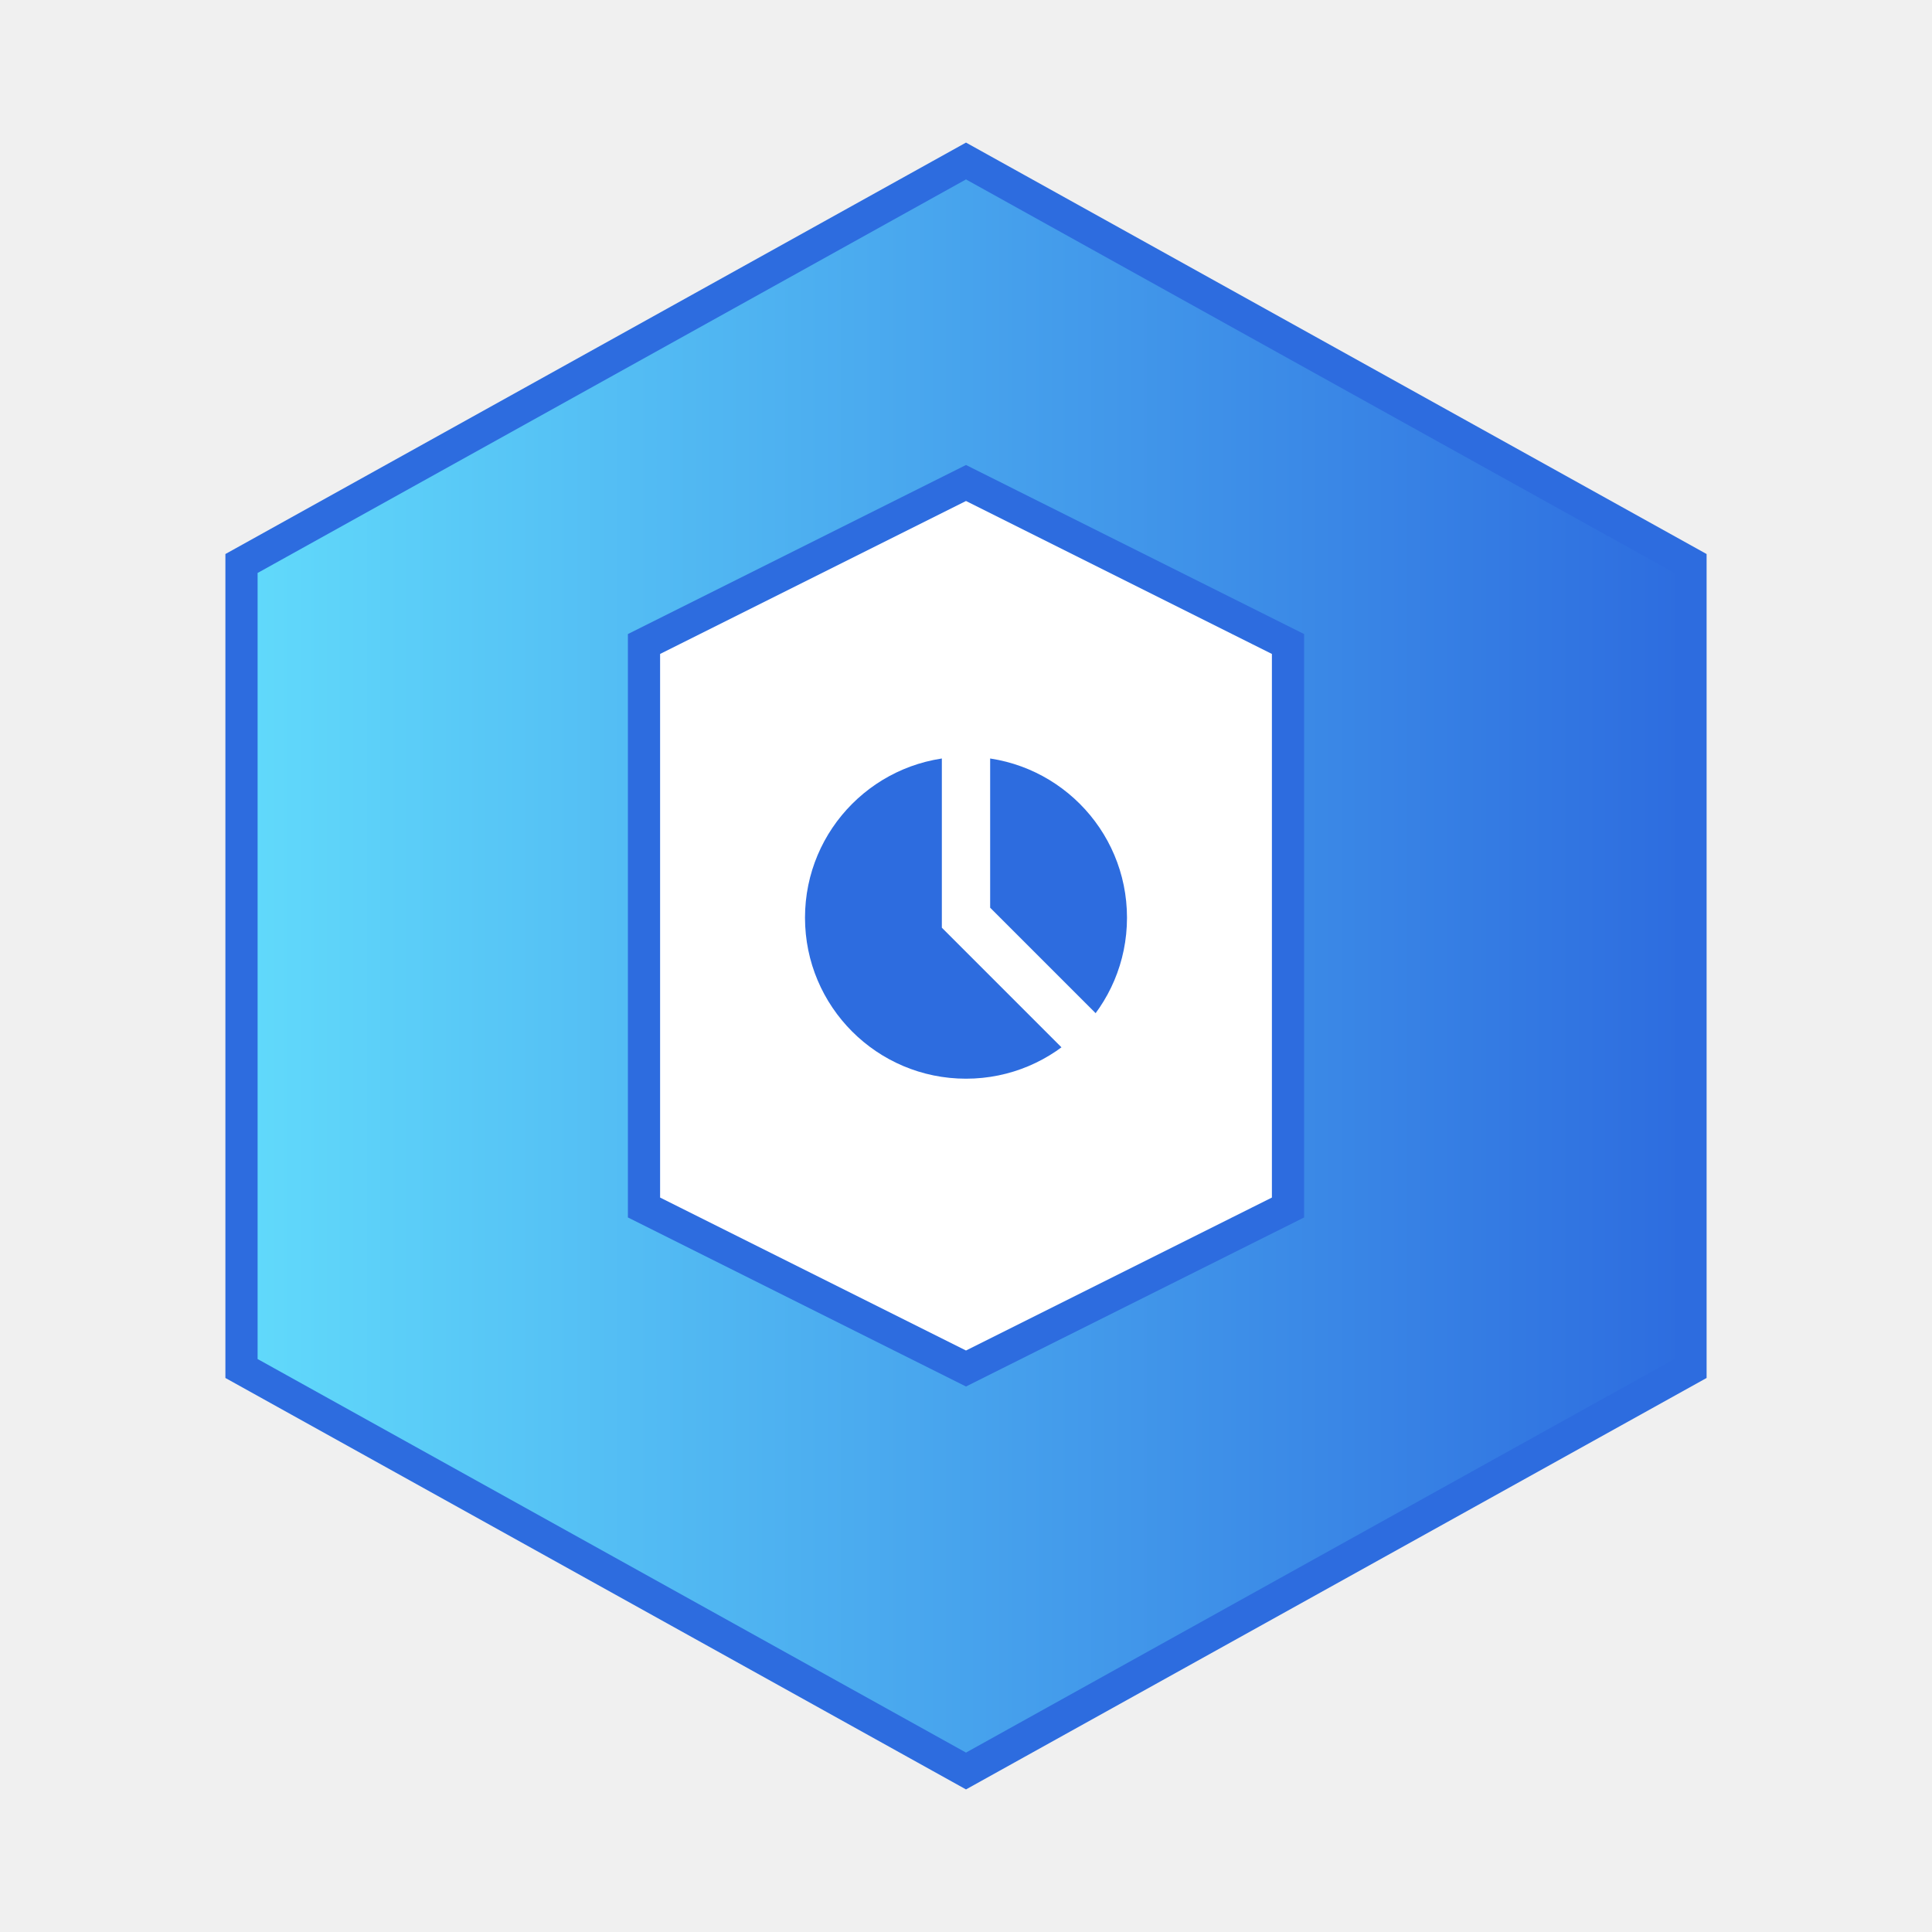
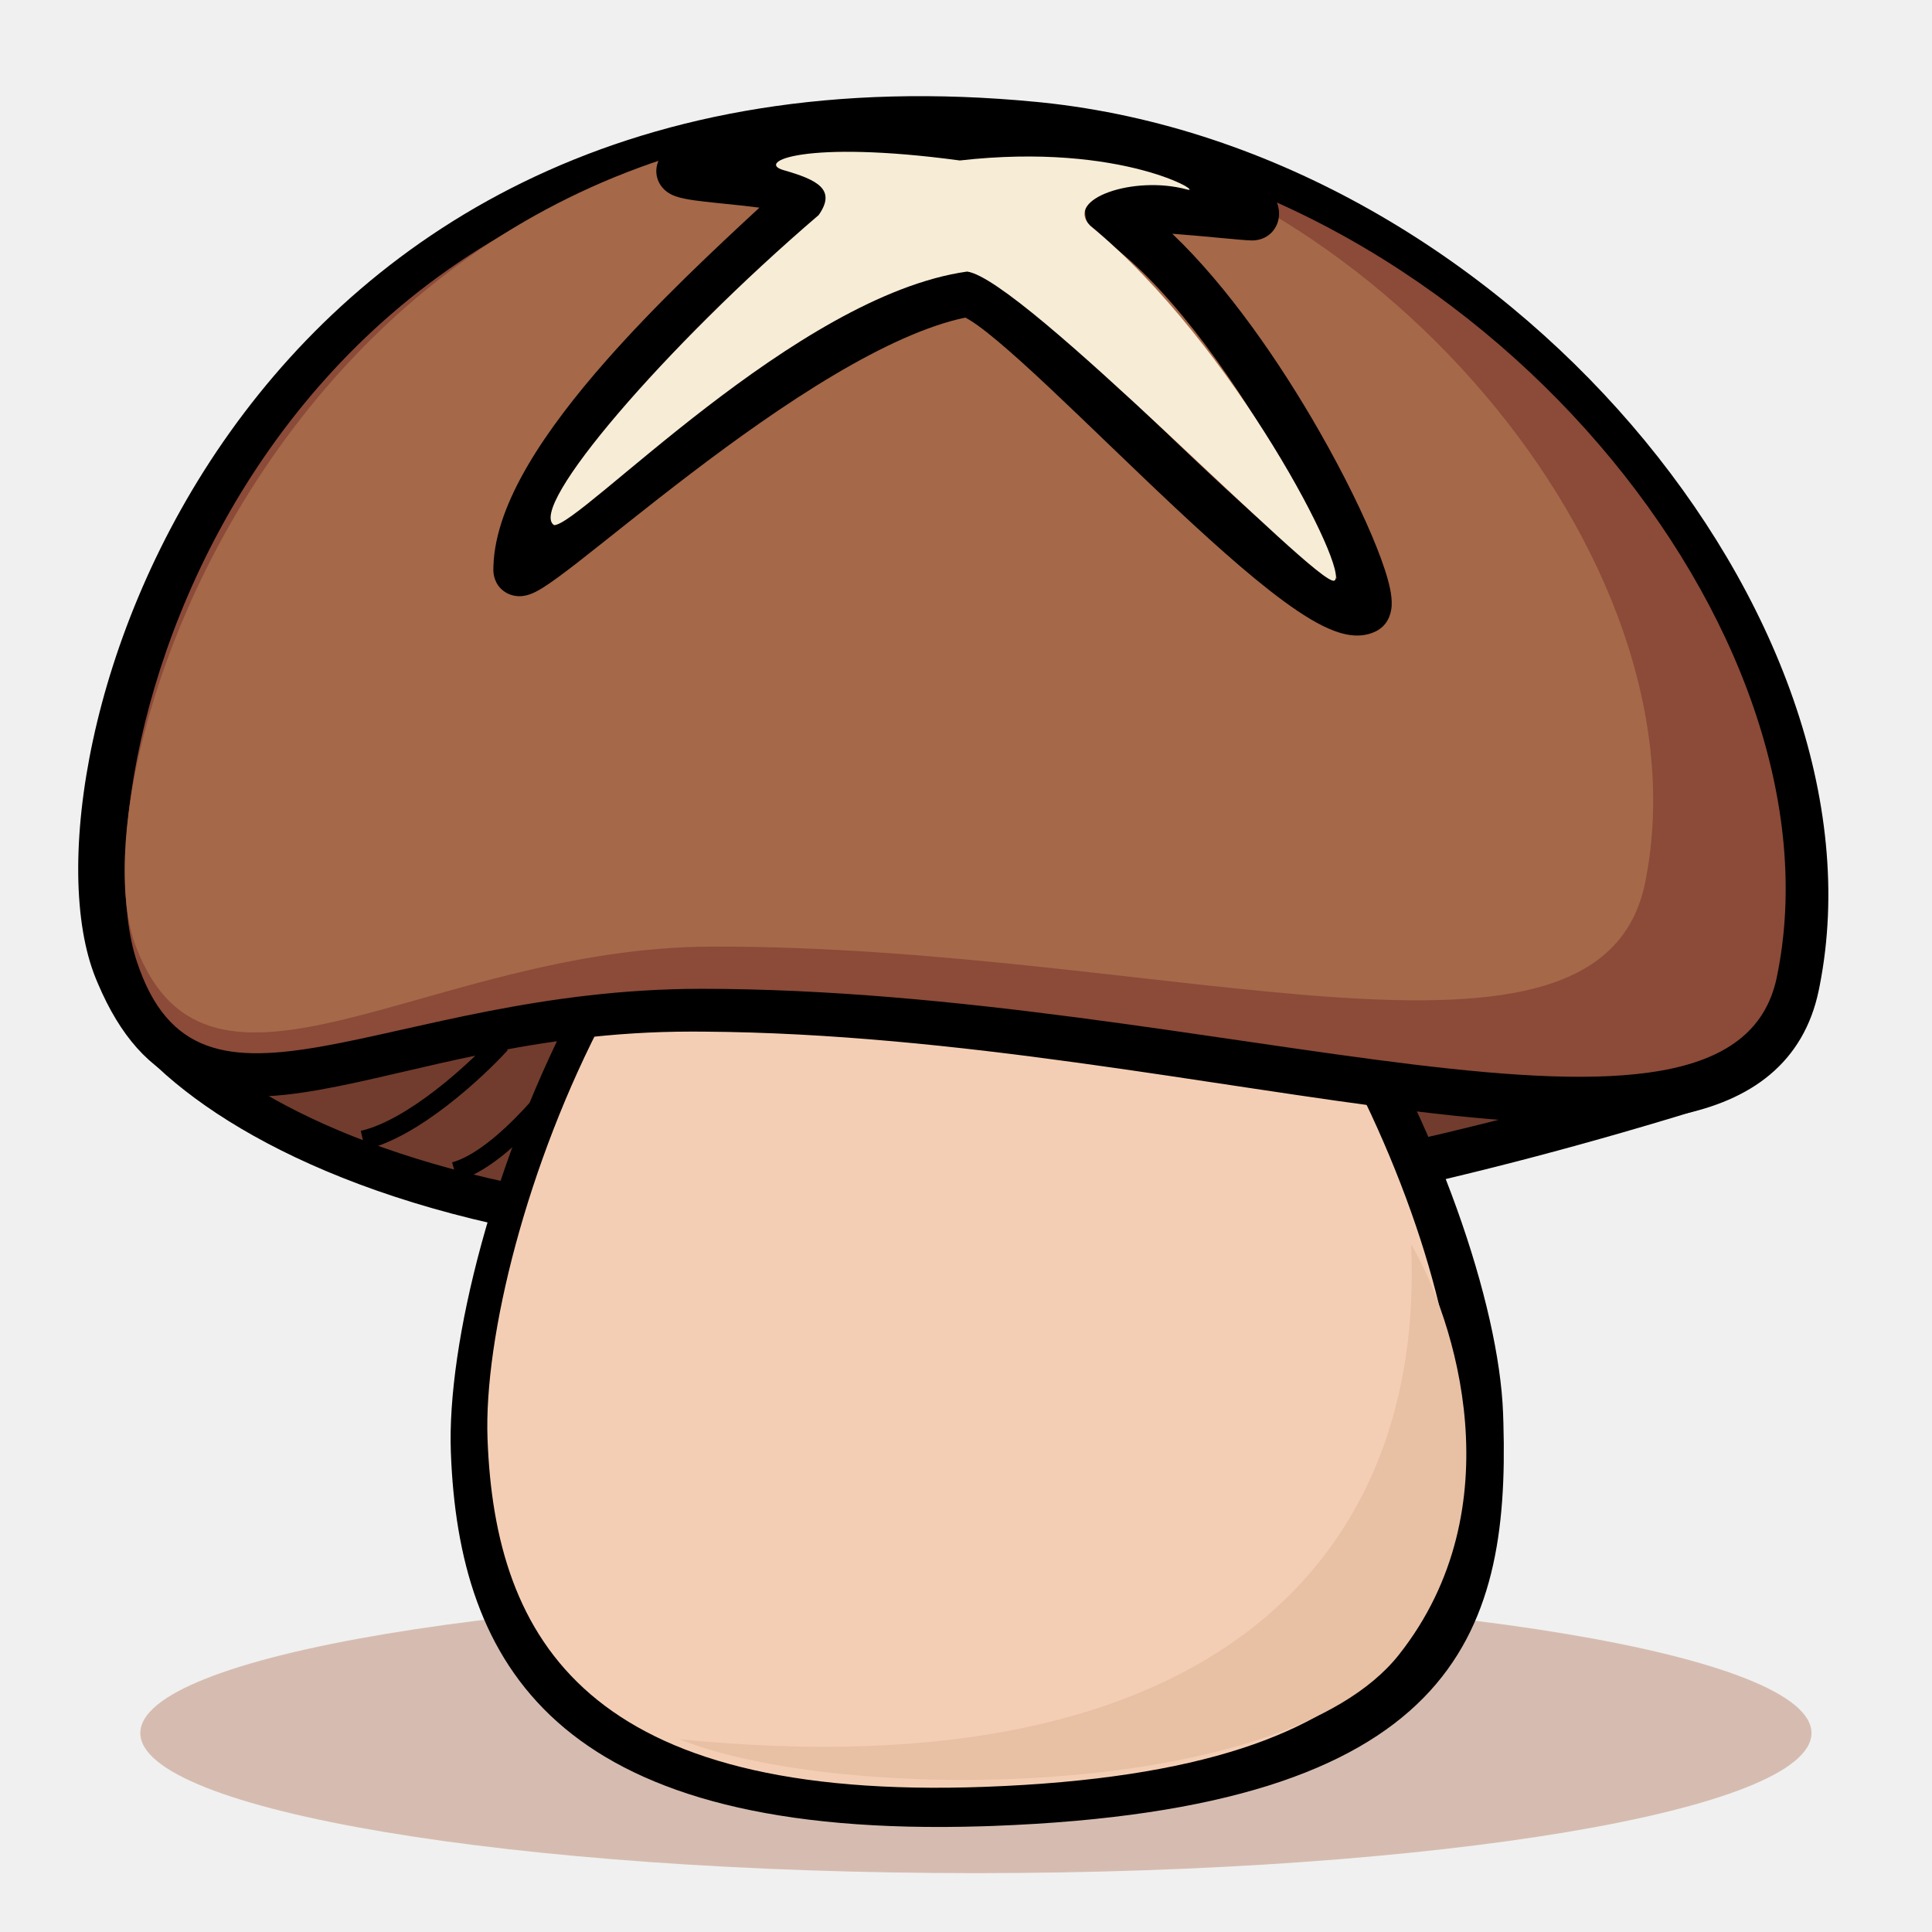
- <svg xmlns="http://www.w3.org/2000/svg" width="120" height="120" viewBox="0 0 120 120" fill="none">
-   <path d="M60 10L105 35V85L60 110L15 85V35L60 10Z" fill="url(#paint0_linear)" stroke="#2D6CDF" stroke-width="2" />
-   <path d="M60 30L80 40V75L60 85L40 75V40L60 30Z" fill="white" stroke="#2D6CDF" stroke-width="2" />
-   <circle cx="60" cy="57" r="10" fill="#2D6CDF" />
-   <path d="M60 43V57L68 65" stroke="white" stroke-width="3" stroke-linecap="round" />
-   <defs>
-     <linearGradient id="paint0_linear" x1="15" y1="60" x2="105" y2="60" gradientUnits="userSpaceOnUse">
-       <stop stop-color="#61DAFB" />
-       <stop offset="1" stop-color="#2D6CDF" />
-     </linearGradient>
-   </defs>
+ <svg xmlns="http://www.w3.org/2000/svg" t="1766107652078" class="icon" viewBox="0 0 1024 1024" version="1.1" p-id="1532" width="200" height="200">
+   <path d="M960.123 918.559c0 41.001-198.285 74.24-442.88 74.24-244.598 0-442.88-33.239-442.88-74.24s198.282-74.24 442.88-74.24c244.595 0 442.88 33.239 442.88 74.24z" fill="#D6BCB0" p-id="1533" />
+   <path d="M88.379 533.571c28.792 35.407 103.624 82.406 236.273 100.416 132.237 17.953 320.929 6.892 575.585-72.561l7.624 24.44c-257.341 80.292-449.879 92.058-586.655 73.487-136.364-18.514-218.332-67.387-252.687-109.632l19.86-16.151z" fill="#000000" p-id="1534" />
+   <path d="M92.733 542.118c59.443 69.138 298.826 171.858 780.8 29.632-136.156-41.027-482.939-104.392-780.8-29.632z" fill="#713C2D" p-id="1535" />
+   <path d="M771.075 749.916c-1.915-51.635-32.346-144.079-83.31-223.258-51.763-80.417-117.297-136.01-184.681-133.512-67.313 2.499-127.99 62.682-173.082 146.678-44.38 82.678-67.377 177.147-65.457 228.892 2.012 54.257 15.48 97.339 50.248 126.871 35.474 30.129 98.447 50.775 210.429 46.62l0.95 25.582-5.34 0.179c-221.151 6.787-275.919-81.213-281.633-192.924l-0.238-5.381c-4.273-115.149 99.177-396.012 263.173-402.099l1.917-0.059c163.059-3.901 288.351 266.762 292.608 381.46l0.177 5.384c3.22 112.696-26.038 204.36-270.664 213.44l-0.95-25.582c122.383-4.544 182.418-30.057 212.401-61.711 29.463-31.104 35.551-74.028 33.452-130.58z" fill="#000000" p-id="1536" />
+   <path d="M770.611 743.557c3.976 107.146-20.091 195.021-248.333 203.492-210.501 7.811-259.904-77.335-263.882-184.481-3.976-107.149 90.913-368.445 241.533-374.034 150.62-5.591 266.706 247.875 270.682 355.023z" fill="#F4CEB4" p-id="1537" />
+   <path d="M360.041 921.807c286.72 28.672 395.52-99.84 387.84-262.4 23.468 40.105 55.04 139.776-6.4 217.6s-295.68 79.36-381.44 44.8z" fill="#E8C0A4" p-id="1538" />
+   <path d="M121.887 229.056c76.687-107.571 212.897-195.85 427.558-175.03l2.921 0.292c123.666 12.897 235.878 81.882 312.435 170.924 76.347 88.796 118.986 199.729 99.607 297.51l-0.468 2.307c-3.891 18.647-12.644 33.467-25.841 44.534-12.982 10.888-29.514 17.518-48.115 21.332-36.841 7.557-85.187 4.695-139.438-1.887-108.324-13.14-243.208-41.372-377.692-42.253l-6.405-0.02c-84.316 0-145.969 21.788-197.251 30.876-24.901 4.411-48.504 5.939-69.24-2.565-20.767-8.517-36.26-26.002-48.072-53.793l-1.132-2.721c-11.855-29.14-12.434-75.453-1.441-126.395 11.11-51.479 34.424-109.594 72.573-163.11z m425.088-149.55C341.796 59.607 214.323 143.488 142.733 243.917 106.742 294.4 84.767 349.251 74.34 397.565c-10.542 48.852-8.899 89.162 0.128 111.347l0.975 2.355c10.158 23.908 21.709 34.988 34.227 40.12 13.622 5.586 31.027 5.304 55.06 1.044 46.587-8.253 114.516-31.268 201.718-31.268l6.502 0.02c136.52 0.896 275.412 29.668 380.68 42.437 54.244 6.579 98.862 8.858 131.213 2.222 15.995-3.279 28.114-8.579 36.805-15.867 8.479-7.109 14.426-16.712 17.229-30.147l0.42-2.061c17.313-87.404-20.6-190.577-93.906-275.84-73.098-85.018-179.635-150.042-295.675-162.15l-2.742-0.274z" fill="#000000" p-id="1539" />
+   <path d="M941.714 518.093c37.988-182.075-157.724-422.682-394.309-445.629C136.824 32.64 38.625 406.636 72.517 509.576c33.016 100.28 131.52 14.52 299.256 14.52 269.133 0 545.987 108.8 569.94-6.003z" fill="#8C4A38" p-id="1540" />
+   <path d="M872.049 467.405c34.532-173.466-151.04-382.82-334.349-401.18C161.649 28.557 35.684 406.246 72.051 501.732c38.912 102.159 154.655 0.428 305.08 0 241.354-0.686 471.475 83.433 494.917-34.327z" fill="#A56849" p-id="1541" />
+   <path d="M309.053 557.376c-6.533 10.02-11.274 24.023-24.315 37.891-12.833 13.647-28.073 26.673-42.35 30.669l-2.76-9.859c11.323-3.172 24.886-14.254 37.65-27.825 12.559-13.356 23.578-28.278 29.842-37.883l1.933 7.007z m-39.941-0.76c-6.792 7.45-18.593 18.924-32.113 29.343-13.399 10.327-29.053 20.068-43.479 23.398l-2.304-9.981c12.198-2.813 26.412-11.418 39.529-21.53 12.997-10.017 24.366-21.071 30.802-28.129l7.565 6.899zM431.281 58.452c29.448-1.669 60.119 0.151 80.02 2.604 62.789-7.293 105.393 3.021 131.704 16.256 13.143 6.61 22.426 14.065 27.988 20.598 2.568 3.016 5.228 6.861 6.356 11.072 0.504 1.887 1.359 6.244-0.95 10.816-2.959 5.862-8.637 7.652-12.618 7.652-2.952 0-10.575-0.748-18.537-1.492-7.252-0.681-15.731-1.462-23.913-2.066 29.563 28.145 57.213 68.493 77.75 104.351 13.204 23.055 23.869 44.961 30.538 61.719 3.302 8.294 5.811 15.79 7.071 21.734 0.609 2.872 1.101 6.164 0.919 9.318-0.123 2.099-0.801 9.175-7.383 13.056l-0.658 0.364c-5.304 2.788-10.883 2.734-15.304 1.94-4.462-0.801-8.94-2.557-13.164-4.652-8.463-4.196-18.071-10.852-28.081-18.683-20.132-15.754-44.065-38.021-67.313-60.211-23.48-22.415-46.221-44.713-64.645-61.312-9.219-8.302-16.986-14.838-22.95-19.105-2.936-2.099-5.076-3.392-6.497-4.078-20.244 4.239-44.193 15.35-69.443 30.331-25.892 15.363-52.206 34.222-75.945 52.293-23.954 18.232-44.388 34.952-59.909 47.022-7.48 5.816-14.042 10.724-18.875 13.704-2.079 1.283-5.286 3.146-8.65 3.914-1.441 0.328-5.896 1.196-10.468-1.436-5.386-3.1-6.676-8.317-6.822-11.41l-0.015-0.586v-0.028l0.023-1.705c0.456-17.633 7.921-36.099 18.258-53.77 10.806-18.47 25.541-37.396 41.505-55.519 26.609-30.208 57.531-59.164 81.244-81.08a363.704 363.704 0 0 0-8.799-1.062c-8.689-0.952-18.732-1.836-25.626-2.811-3.261-0.461-7.13-1.101-10.12-2.186a18.706 18.706 0 0 1-3.133-1.454 14.467 14.467 0 0 1-4.639-4.291 13.389 13.389 0 0 1-1.889-11.049 13.952 13.952 0 0 1 4.357-6.886l0.863-0.732c9.032-7.483 21.394-12.16 34.084-15.237 13.376-3.244 28.536-5.043 43.663-5.901z m78.356 28.188c-18.491-2.381-48.44-4.242-76.905-2.627-6.776 0.384-13.386 0.96-19.679 1.756 3.54 0.614 6.866 1.316 9.71 2.15 1.864 0.548 3.866 1.247 5.755 2.166 1.741 0.845 4.291 2.304 6.418 4.774 2.435 2.826 4.436 7.227 3.489 12.49-0.714 3.988-2.857 6.83-4.593 8.596l-0.712 0.691c-24.829 22.996-61.793 56.412-92.636 91.428-15.411 17.492-28.972 35.034-38.618 51.523-3.21 5.486-5.903 10.719-8.077 15.68 14.487-11.364 34.765-27.809 56.934-44.682 24.064-18.319 51.269-37.85 78.385-53.939 26.913-15.972 54.697-29.138 79.788-33.871l1.052-0.166c5.23-0.64 9.917 1.3 12.534 2.542 3.389 1.608 6.968 3.891 10.529 6.438 7.171 5.133 15.798 12.452 25.188 20.908 18.788 16.927 42.117 39.79 65.183 61.811 23.304 22.244 46.4 43.689 65.413 58.568 7.644 5.98 14.285 10.624 19.768 13.796a201.262 201.262 0 0 0-2.729-7.245c-6.124-15.388-16.212-36.193-28.969-58.465-25.416-44.375-59.884-91.884-92.608-114.624l-1.556-1.065c-1.313-0.883-4.273-2.975-6.075-6.569a13.85 13.85 0 0 1-1.26-8.791 13.814 13.814 0 0 1 4.273-7.629c2.872-2.637 6.228-3.53 7.578-3.86a36.045 36.045 0 0 1 5.437-0.84c6.643-0.576 16.463-0.177 26.048 0.461 3.254 0.212 6.587 0.471 9.897 0.737-21.399-9.981-57.667-18.68-113.029-12.452l-2.775 0.323-1.582 0.189-1.577-0.202z" fill="#000000" p-id="1542" />
+   <path d="M415.293 90.173c-14.858-4.244 10.952-16.233 93.44-5.12 86.472-9.833 130.56 18.153 120.32 15.36-28.16-7.68-65.28 5.12-51.2 19.2 76.449 62.861 138.606 185.152 129.28 188.163-9.324 3.008-165.12-160-194.56-163.84-90.88 12.8-204.698 134.4-218.88 134.4-14.556-9.103 58.88-94.72 140.219-164.344 9.541-13.576-0.699-18.696-18.619-23.816z" fill="#F7ECD5" p-id="1543" />
</svg>
